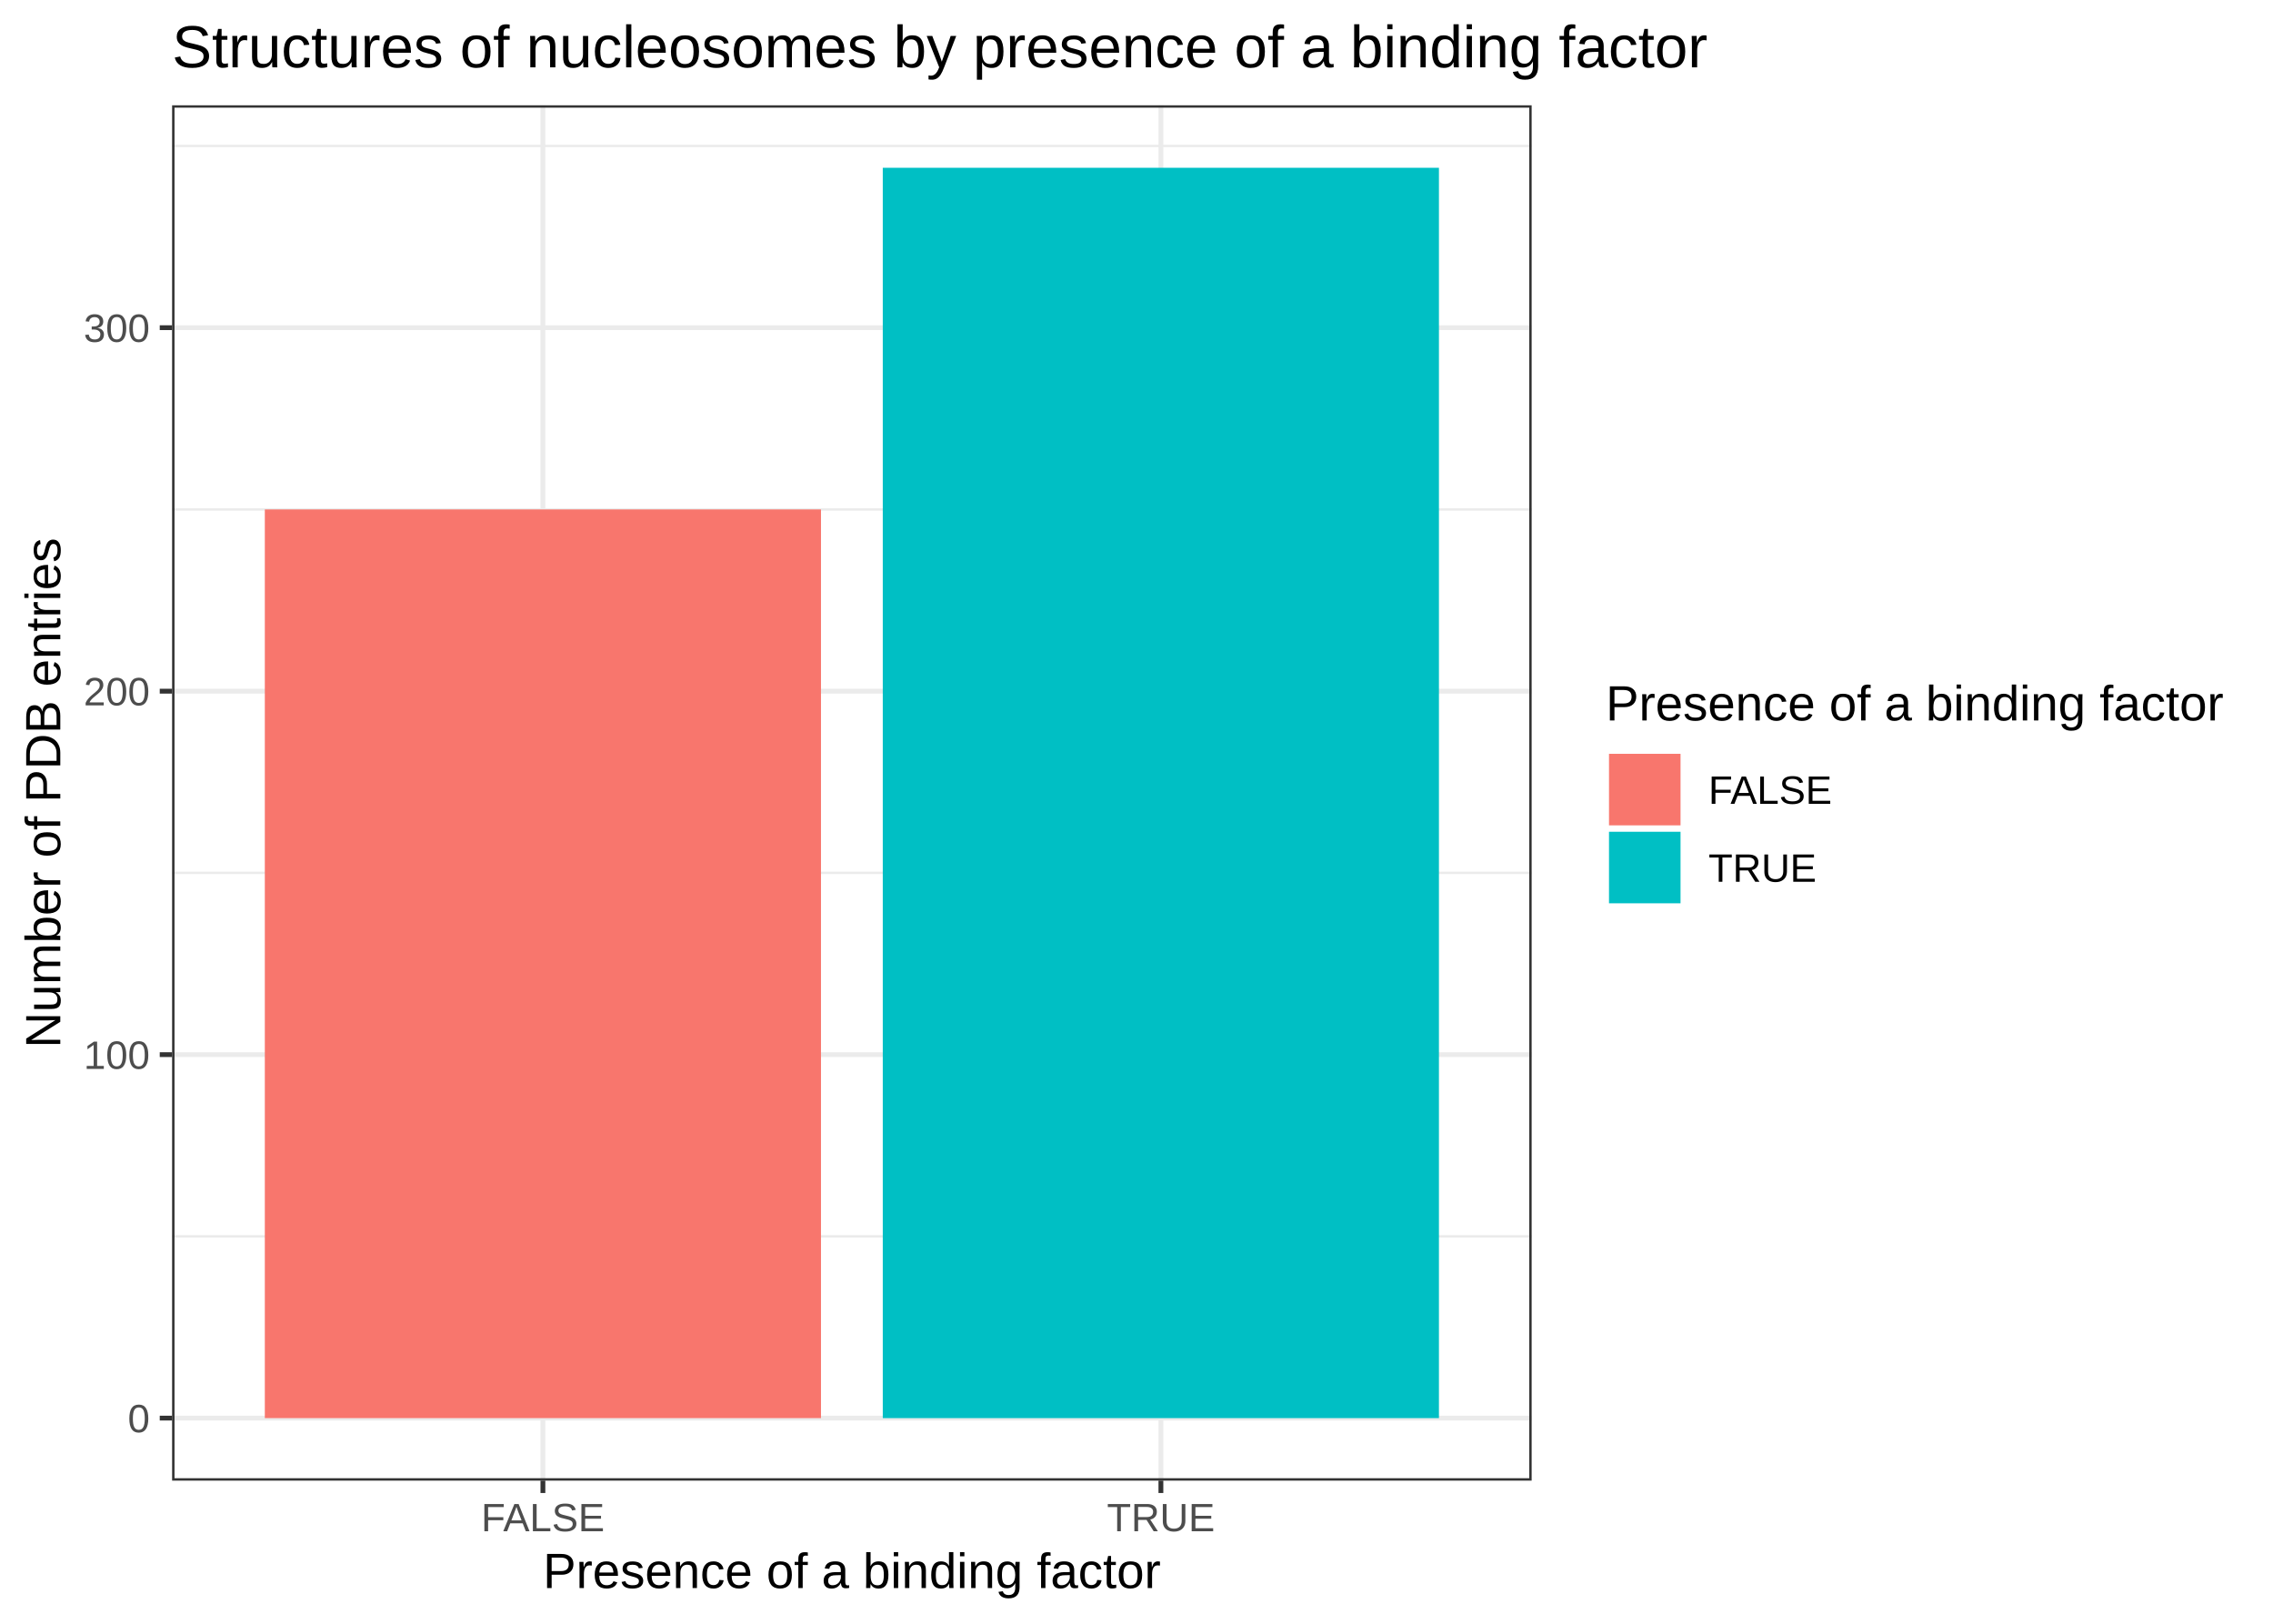
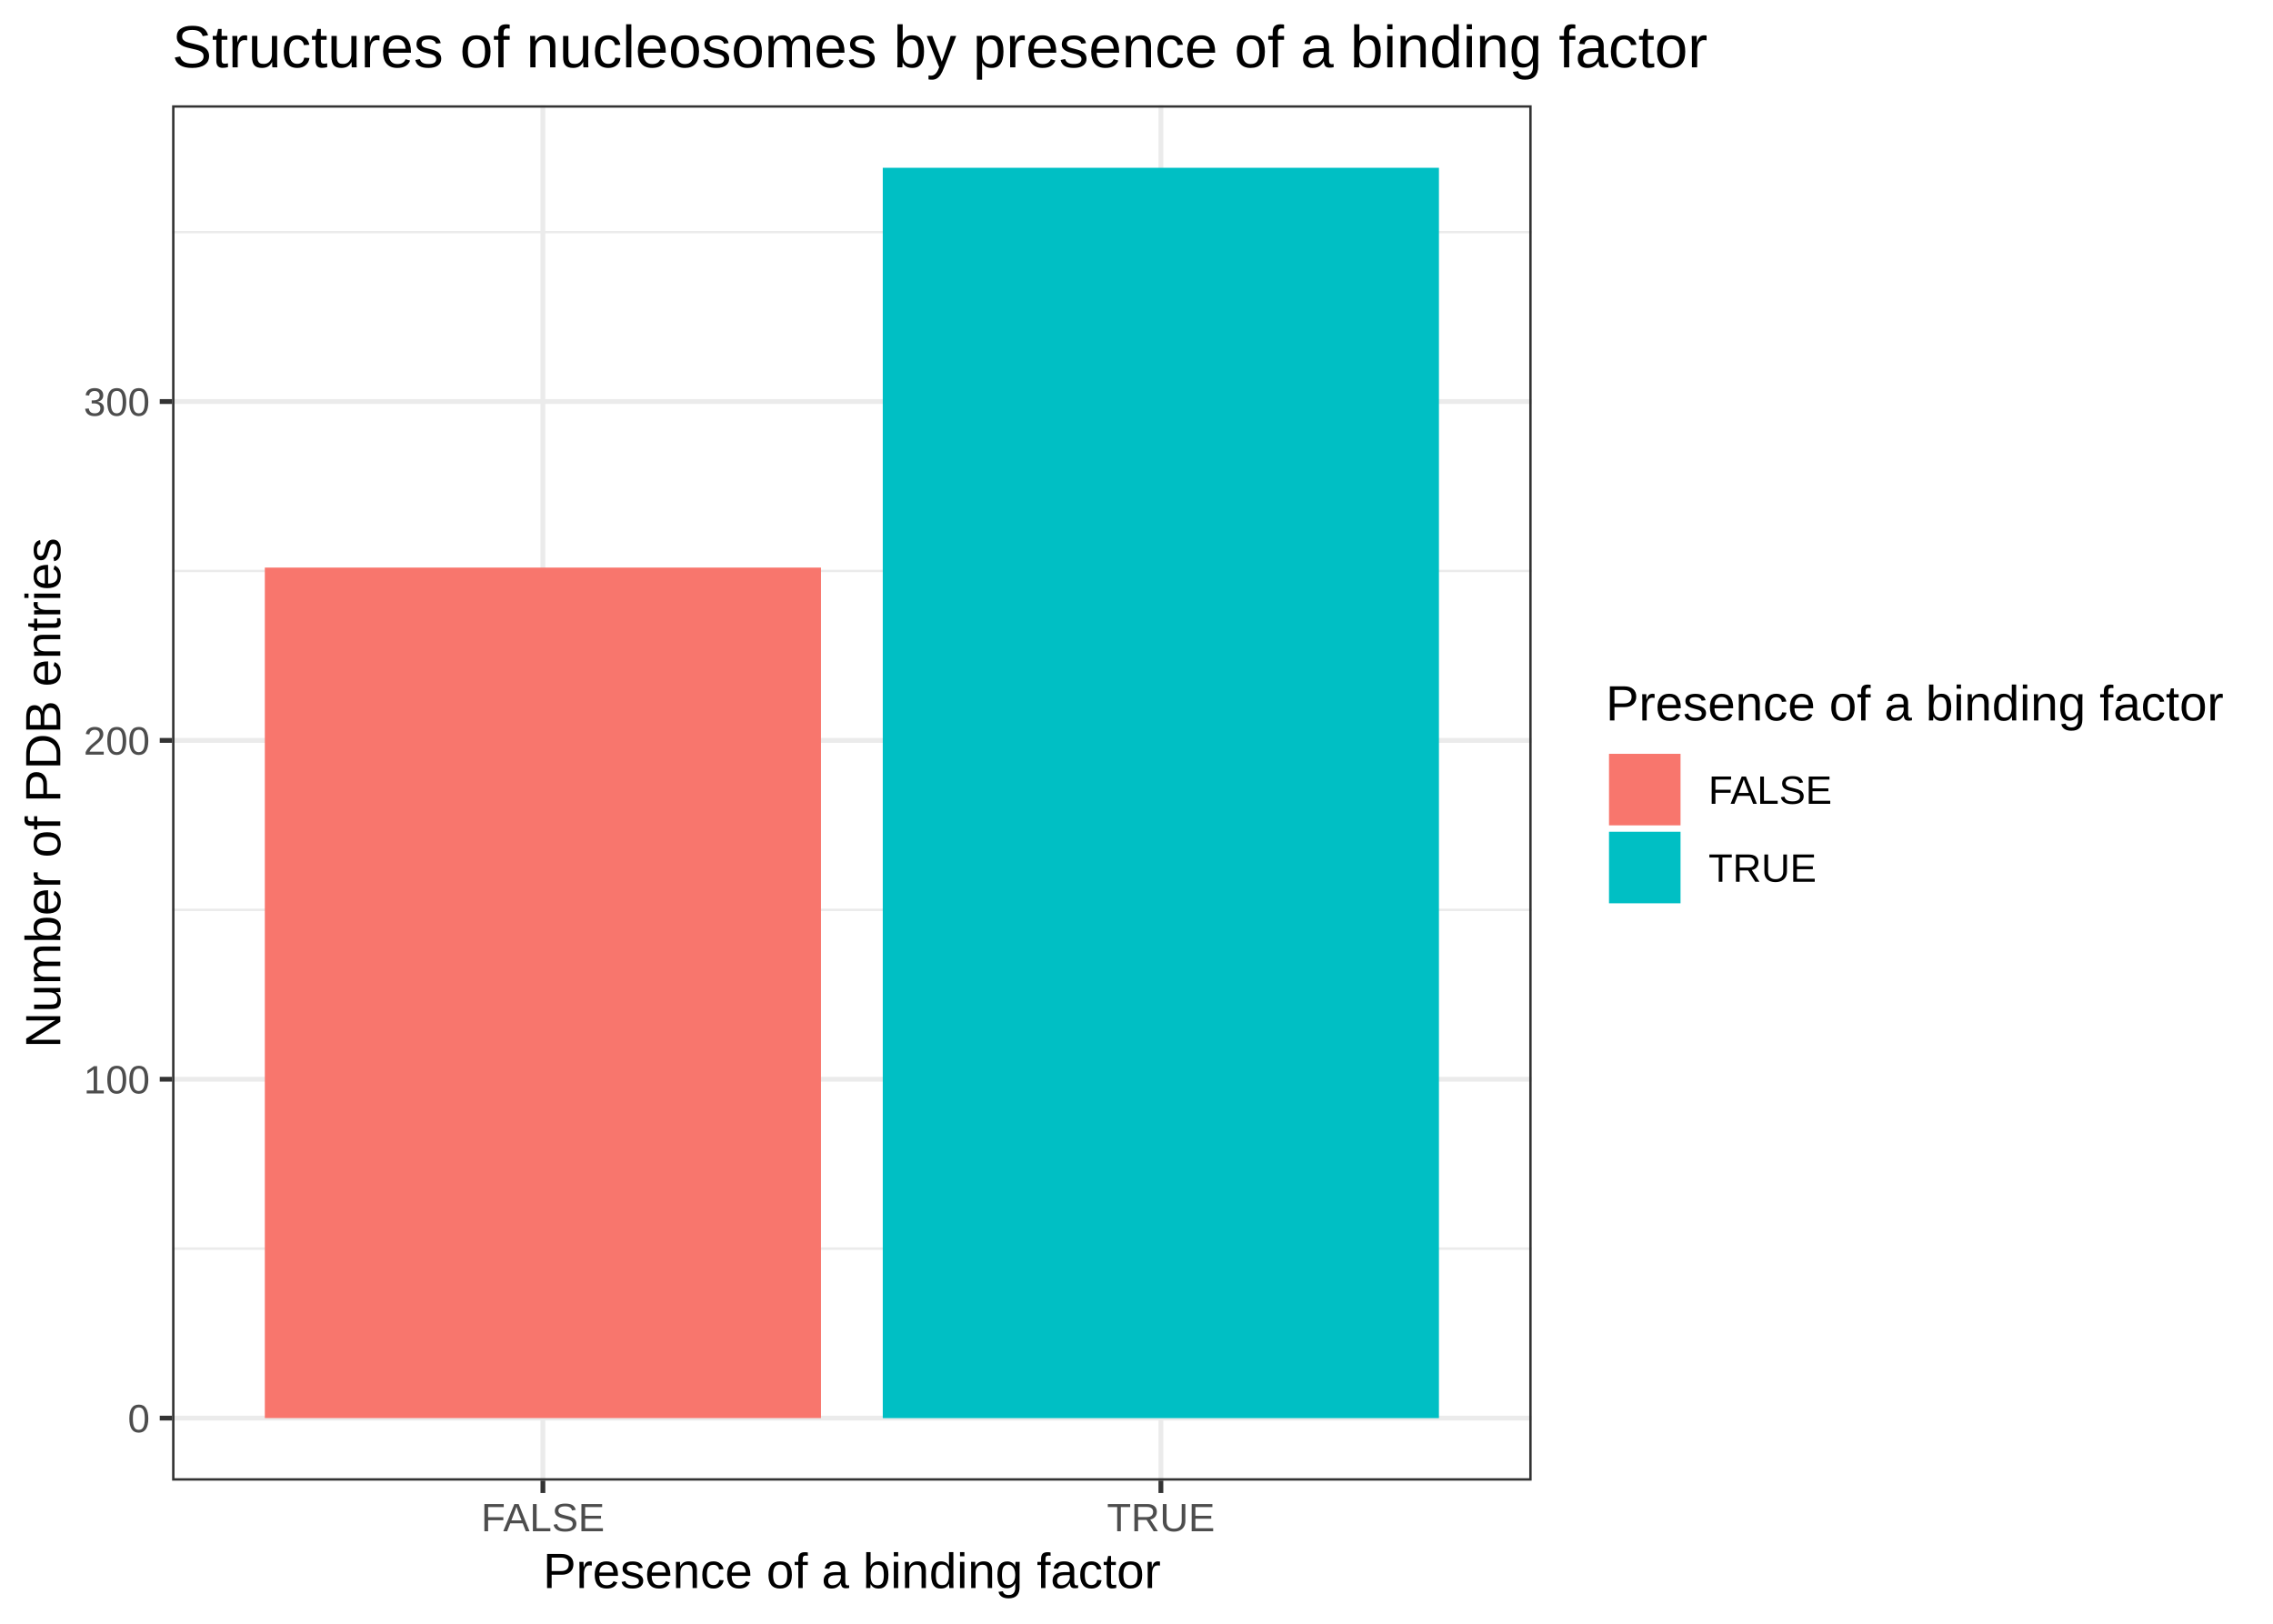
<svg xmlns="http://www.w3.org/2000/svg" class="svglite" width="504.00pt" height="360.00pt" viewBox="0 0 504.00 360.00">
  <defs>
    <style type="text/css">
    .svglite line, .svglite polyline, .svglite polygon, .svglite path, .svglite rect, .svglite circle {
      fill: none;
      stroke: #000000;
      stroke-linecap: round;
      stroke-linejoin: round;
      stroke-miterlimit: 10.00;
    }
    .svglite text {
      white-space: pre;
    }
  </style>
  </defs>
  <rect width="100%" height="100%" style="stroke: none; fill: #FFFFFF;" />
  <defs>
    <clipPath id="cpMC4wMHw1MDQuMDB8MC4wMHwzNjAuMDA=">
      <rect x="0.00" y="0.00" width="504.00" height="360.00" />
    </clipPath>
  </defs>
  <g clip-path="url(#cpMC4wMHw1MDQuMDB8MC4wMHwzNjAuMDA=)">
    <rect x="0.00" y="0.00" width="504.00" height="360.00" style="stroke-width: 1.07; stroke: #FFFFFF; fill: #FFFFFF;" />
  </g>
  <defs>
    <clipPath id="cpMzguMTZ8MzM5LjYyfDIzLjM0fDMyOC4yNw==">
      <rect x="38.16" y="23.34" width="301.46" height="304.93" />
    </clipPath>
  </defs>
  <g clip-path="url(#cpMzguMTZ8MzM5LjYyfDIzLjM0fDMyOC4yNw==)">
    <rect x="38.16" y="23.34" width="301.46" height="304.93" style="stroke-width: 1.07; stroke: none; fill: #FFFFFF;" />
-     <polyline points="38.16,274.11 339.62,274.11 " style="stroke-width: 0.53; stroke: #EBEBEB; stroke-linecap: butt;" />
-     <polyline points="38.16,193.53 339.62,193.53 " style="stroke-width: 0.53; stroke: #EBEBEB; stroke-linecap: butt;" />
-     <polyline points="38.16,112.95 339.62,112.95 " style="stroke-width: 0.53; stroke: #EBEBEB; stroke-linecap: butt;" />
-     <polyline points="38.16,32.36 339.62,32.36 " style="stroke-width: 0.53; stroke: #EBEBEB; stroke-linecap: butt;" />
+     <polyline points="38.16,276.84 339.62,276.84 " style="stroke-width: 0.53; stroke: #EBEBEB; stroke-linecap: butt;" />
+     <polyline points="38.16,201.72 339.62,201.72 " style="stroke-width: 0.53; stroke: #EBEBEB; stroke-linecap: butt;" />
+     <polyline points="38.16,126.59 339.62,126.59 " style="stroke-width: 0.53; stroke: #EBEBEB; stroke-linecap: butt;" />
+     <polyline points="38.16,51.47 339.62,51.47 " style="stroke-width: 0.53; stroke: #EBEBEB; stroke-linecap: butt;" />
    <polyline points="38.16,314.41 339.62,314.41 " style="stroke-width: 1.07; stroke: #EBEBEB; stroke-linecap: butt;" />
-     <polyline points="38.16,233.82 339.62,233.82 " style="stroke-width: 1.07; stroke: #EBEBEB; stroke-linecap: butt;" />
-     <polyline points="38.16,153.24 339.62,153.24 " style="stroke-width: 1.07; stroke: #EBEBEB; stroke-linecap: butt;" />
-     <polyline points="38.16,72.65 339.62,72.65 " style="stroke-width: 1.07; stroke: #EBEBEB; stroke-linecap: butt;" />
+     <polyline points="38.16,239.28 339.62,239.28 " style="stroke-width: 1.07; stroke: #EBEBEB; stroke-linecap: butt;" />
+     <polyline points="38.16,164.16 339.62,164.16 " style="stroke-width: 1.07; stroke: #EBEBEB; stroke-linecap: butt;" />
+     <polyline points="38.16,89.03 339.62,89.03 " style="stroke-width: 1.07; stroke: #EBEBEB; stroke-linecap: butt;" />
    <polyline points="120.38,328.27 120.38,23.34 " style="stroke-width: 1.07; stroke: #EBEBEB; stroke-linecap: butt;" />
    <polyline points="257.41,328.27 257.41,23.34 " style="stroke-width: 1.07; stroke: #EBEBEB; stroke-linecap: butt;" />
-     <rect x="58.72" y="112.95" width="123.32" height="201.46" style="stroke-width: 1.07; stroke: none; stroke-linecap: butt; stroke-linejoin: miter; fill: #F8766D;" />
+     <rect x="58.72" y="125.84" width="123.32" height="188.56" style="stroke-width: 1.07; stroke: none; stroke-linecap: butt; stroke-linejoin: miter; fill: #F8766D;" />
    <rect x="195.74" y="37.20" width="123.32" height="277.21" style="stroke-width: 1.07; stroke: none; stroke-linecap: butt; stroke-linejoin: miter; fill: #00BFC4;" />
    <rect x="38.16" y="23.34" width="301.46" height="304.93" style="stroke-width: 1.07; stroke: #333333;" />
  </g>
  <g clip-path="url(#cpMC4wMHw1MDQuMDB8MC4wMHwzNjAuMDA=)">
    <text x="33.23" y="317.56" text-anchor="end" style="font-size: 8.80px;fill: #4D4D4D; font-family: &quot;Arial&quot;;" textLength="4.90px" lengthAdjust="spacingAndGlyphs">0</text>
-     <text x="33.23" y="236.98" text-anchor="end" style="font-size: 8.80px;fill: #4D4D4D; font-family: &quot;Arial&quot;;" textLength="14.69px" lengthAdjust="spacingAndGlyphs">100</text>
-     <text x="33.23" y="156.39" text-anchor="end" style="font-size: 8.80px;fill: #4D4D4D; font-family: &quot;Arial&quot;;" textLength="14.69px" lengthAdjust="spacingAndGlyphs">200</text>
-     <text x="33.23" y="75.81" text-anchor="end" style="font-size: 8.80px;fill: #4D4D4D; font-family: &quot;Arial&quot;;" textLength="14.69px" lengthAdjust="spacingAndGlyphs">300</text>
+     <text x="33.23" y="242.43" text-anchor="end" style="font-size: 8.80px;fill: #4D4D4D; font-family: &quot;Arial&quot;;" textLength="14.69px" lengthAdjust="spacingAndGlyphs">100</text>
+     <text x="33.23" y="167.31" text-anchor="end" style="font-size: 8.80px;fill: #4D4D4D; font-family: &quot;Arial&quot;;" textLength="14.69px" lengthAdjust="spacingAndGlyphs">200</text>
+     <text x="33.23" y="92.19" text-anchor="end" style="font-size: 8.80px;fill: #4D4D4D; font-family: &quot;Arial&quot;;" textLength="14.69px" lengthAdjust="spacingAndGlyphs">300</text>
    <polyline points="35.42,314.41 38.16,314.41 " style="stroke-width: 1.07; stroke: #333333; stroke-linecap: butt;" />
-     <polyline points="35.42,233.82 38.16,233.82 " style="stroke-width: 1.07; stroke: #333333; stroke-linecap: butt;" />
-     <polyline points="35.42,153.24 38.16,153.24 " style="stroke-width: 1.07; stroke: #333333; stroke-linecap: butt;" />
-     <polyline points="35.42,72.65 38.16,72.65 " style="stroke-width: 1.07; stroke: #333333; stroke-linecap: butt;" />
+     <polyline points="35.42,239.28 38.16,239.28 " style="stroke-width: 1.07; stroke: #333333; stroke-linecap: butt;" />
+     <polyline points="35.42,164.16 38.16,164.16 " style="stroke-width: 1.07; stroke: #333333; stroke-linecap: butt;" />
+     <polyline points="35.42,89.03 38.16,89.03 " style="stroke-width: 1.07; stroke: #333333; stroke-linecap: butt;" />
    <polyline points="120.38,331.01 120.38,328.27 " style="stroke-width: 1.07; stroke: #333333; stroke-linecap: butt;" />
    <polyline points="257.41,331.01 257.41,328.27 " style="stroke-width: 1.07; stroke: #333333; stroke-linecap: butt;" />
    <text x="120.38" y="339.50" text-anchor="middle" style="font-size: 8.80px;fill: #4D4D4D; font-family: &quot;Arial&quot;;" textLength="27.87px" lengthAdjust="spacingAndGlyphs">FALSE</text>
    <text x="257.41" y="339.50" text-anchor="middle" style="font-size: 8.80px;fill: #4D4D4D; font-family: &quot;Arial&quot;;" textLength="23.94px" lengthAdjust="spacingAndGlyphs">TRUE</text>
    <text x="188.89" y="352.09" text-anchor="middle" style="font-size: 11.00px; font-family: &quot;Arial&quot;;" textLength="136.98px" lengthAdjust="spacingAndGlyphs">Presence of a binding factor</text>
    <text transform="translate(13.37,175.80) rotate(-90)" text-anchor="middle" style="font-size: 11.00px; font-family: &quot;Arial&quot;;" textLength="113.10px" lengthAdjust="spacingAndGlyphs">Number of PDB entries</text>
    <rect x="350.58" y="145.14" width="147.94" height="61.32" style="stroke-width: 1.07; stroke: none; fill: #FFFFFF;" />
    <text x="356.06" y="159.73" style="font-size: 11.00px; font-family: &quot;Arial&quot;;" textLength="136.98px" lengthAdjust="spacingAndGlyphs">Presence of a binding factor</text>
    <rect x="356.06" y="166.42" width="17.28" height="17.28" style="stroke-width: 1.07; stroke: none; fill: #FFFFFF;" />
    <rect x="356.77" y="167.13" width="15.86" height="15.86" style="stroke-width: 1.07; stroke: none; stroke-linecap: butt; stroke-linejoin: miter; fill: #F8766D;" />
    <rect x="356.06" y="183.70" width="17.28" height="17.28" style="stroke-width: 1.07; stroke: none; fill: #FFFFFF;" />
    <rect x="356.77" y="184.41" width="15.86" height="15.86" style="stroke-width: 1.07; stroke: none; stroke-linecap: butt; stroke-linejoin: miter; fill: #00BFC4;" />
    <text x="378.82" y="178.22" style="font-size: 8.80px; font-family: &quot;Arial&quot;;" textLength="27.87px" lengthAdjust="spacingAndGlyphs">FALSE</text>
    <text x="378.82" y="195.50" style="font-size: 8.80px; font-family: &quot;Arial&quot;;" textLength="23.94px" lengthAdjust="spacingAndGlyphs">TRUE</text>
    <text x="38.16" y="14.94" style="font-size: 13.20px; font-family: &quot;Arial&quot;;" textLength="340.23px" lengthAdjust="spacingAndGlyphs">Structures of nucleosomes by presence of a binding factor</text>
  </g>
</svg>
